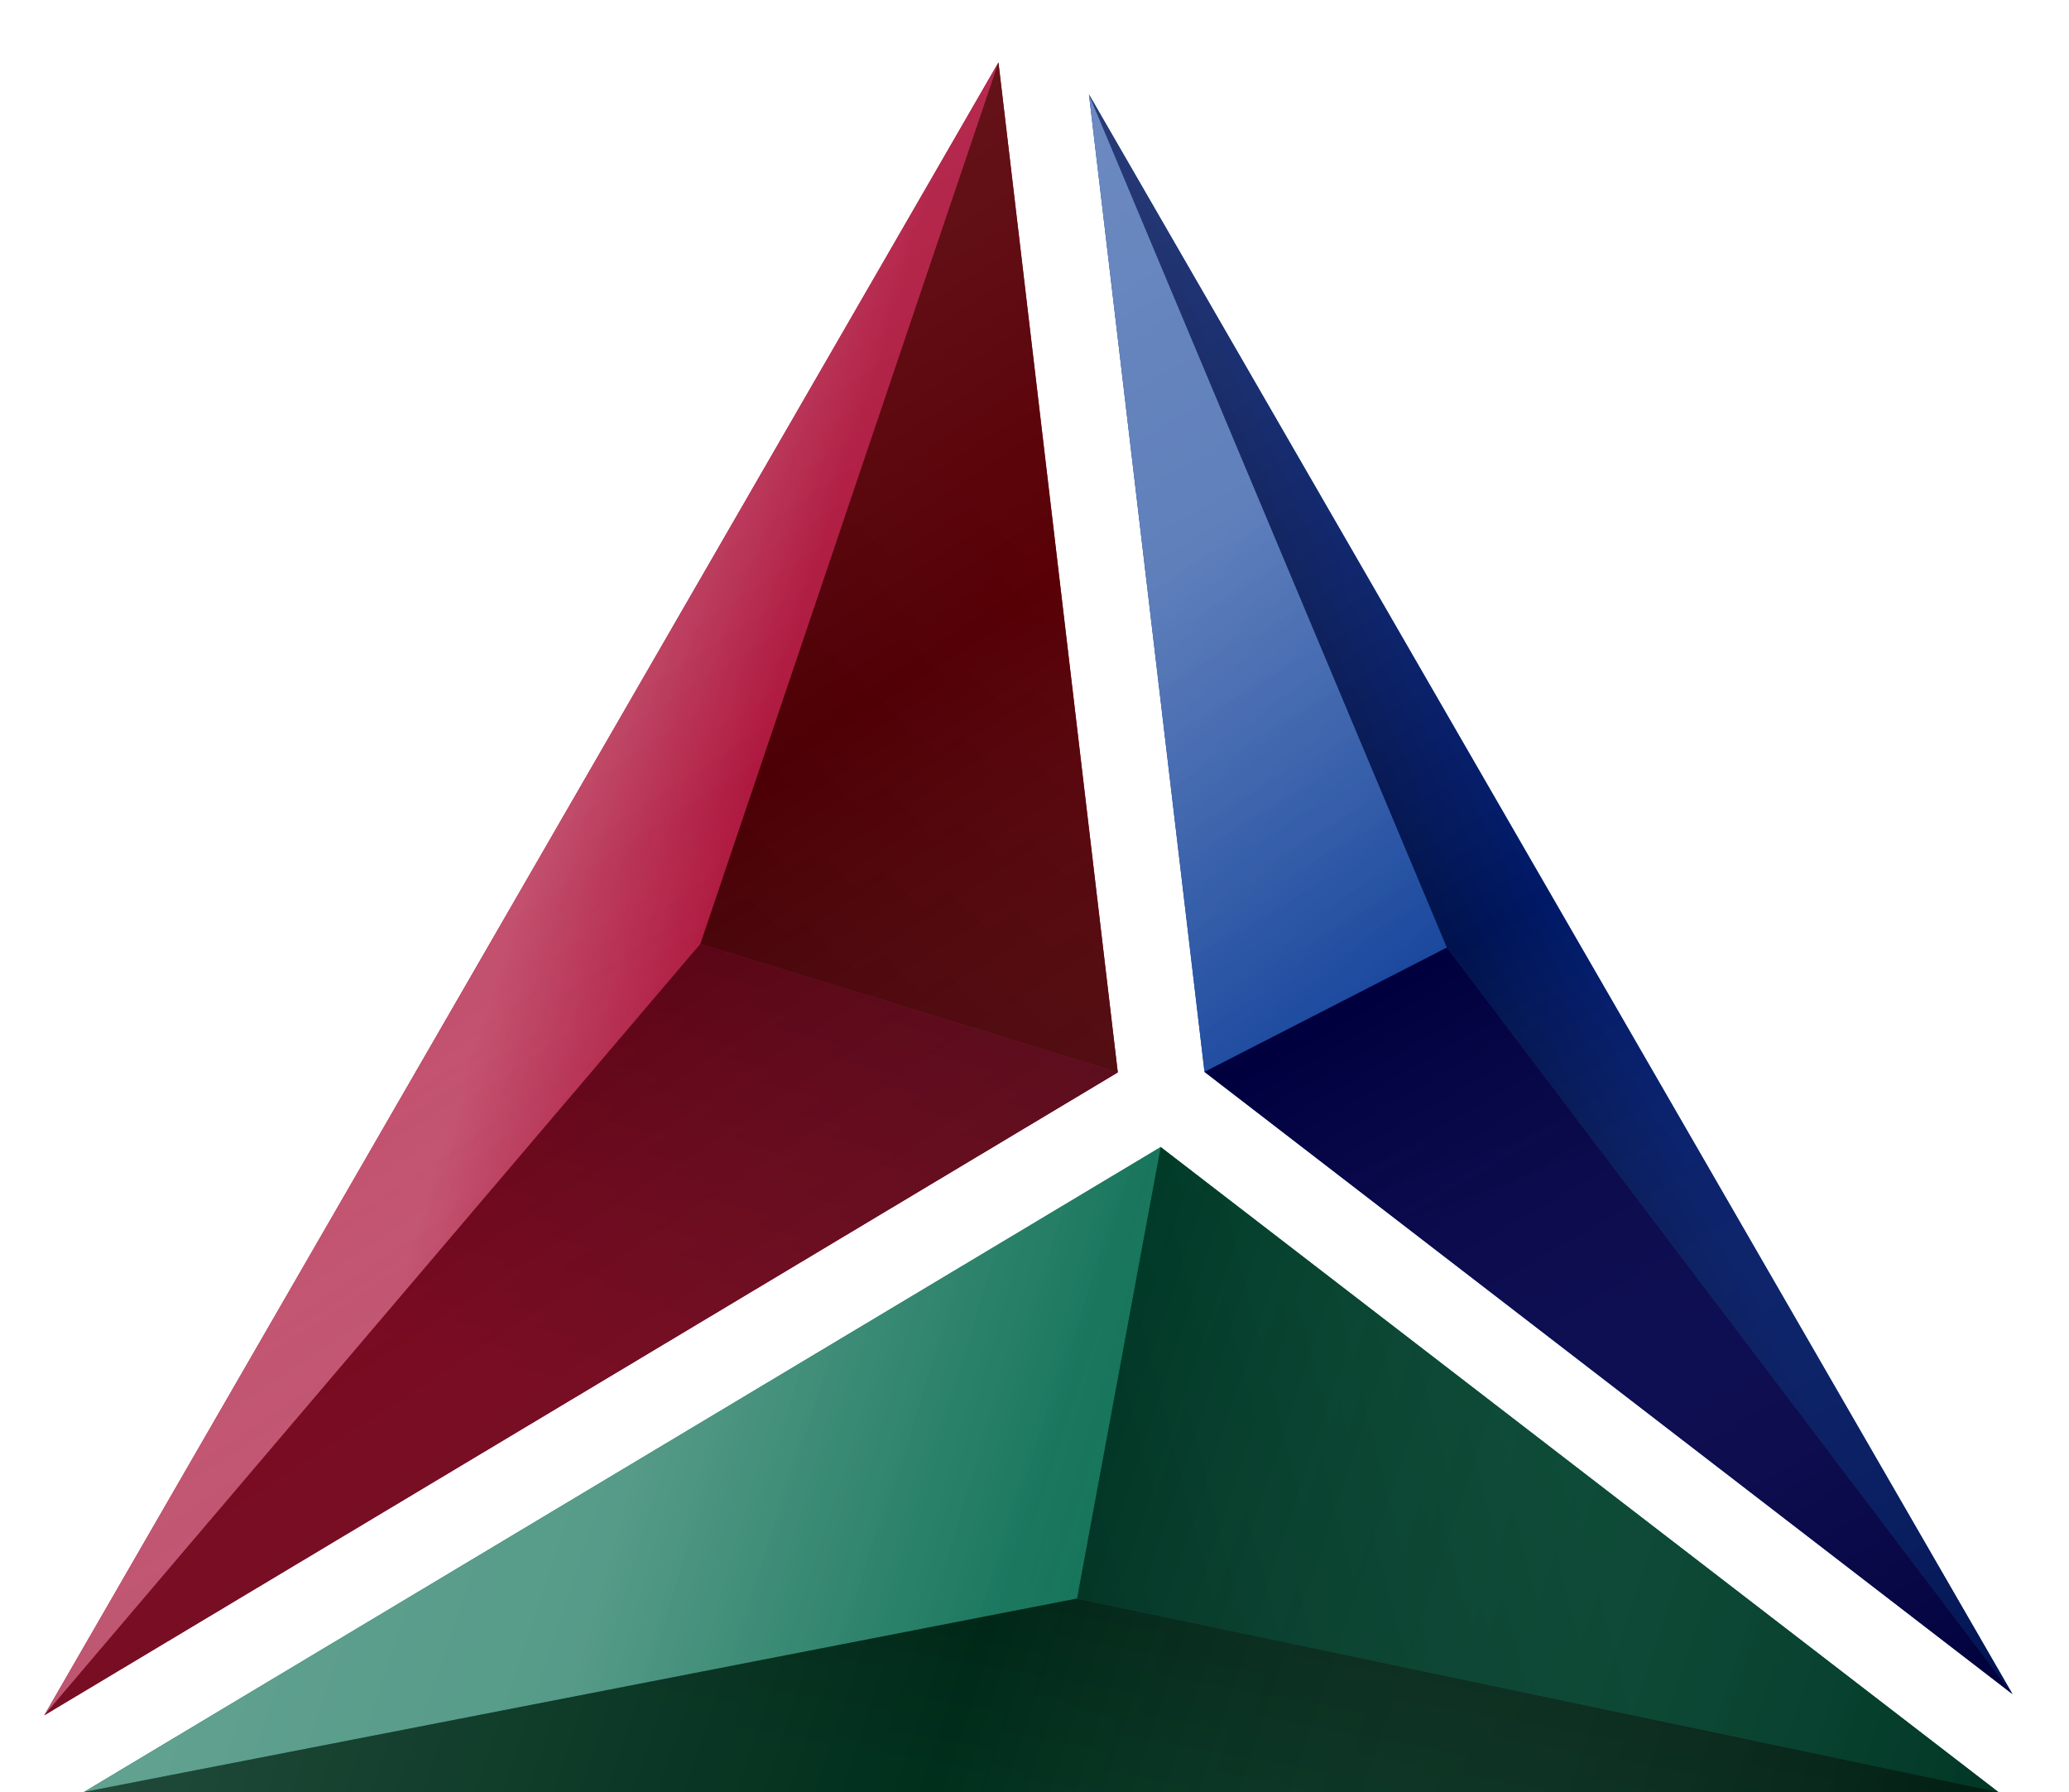
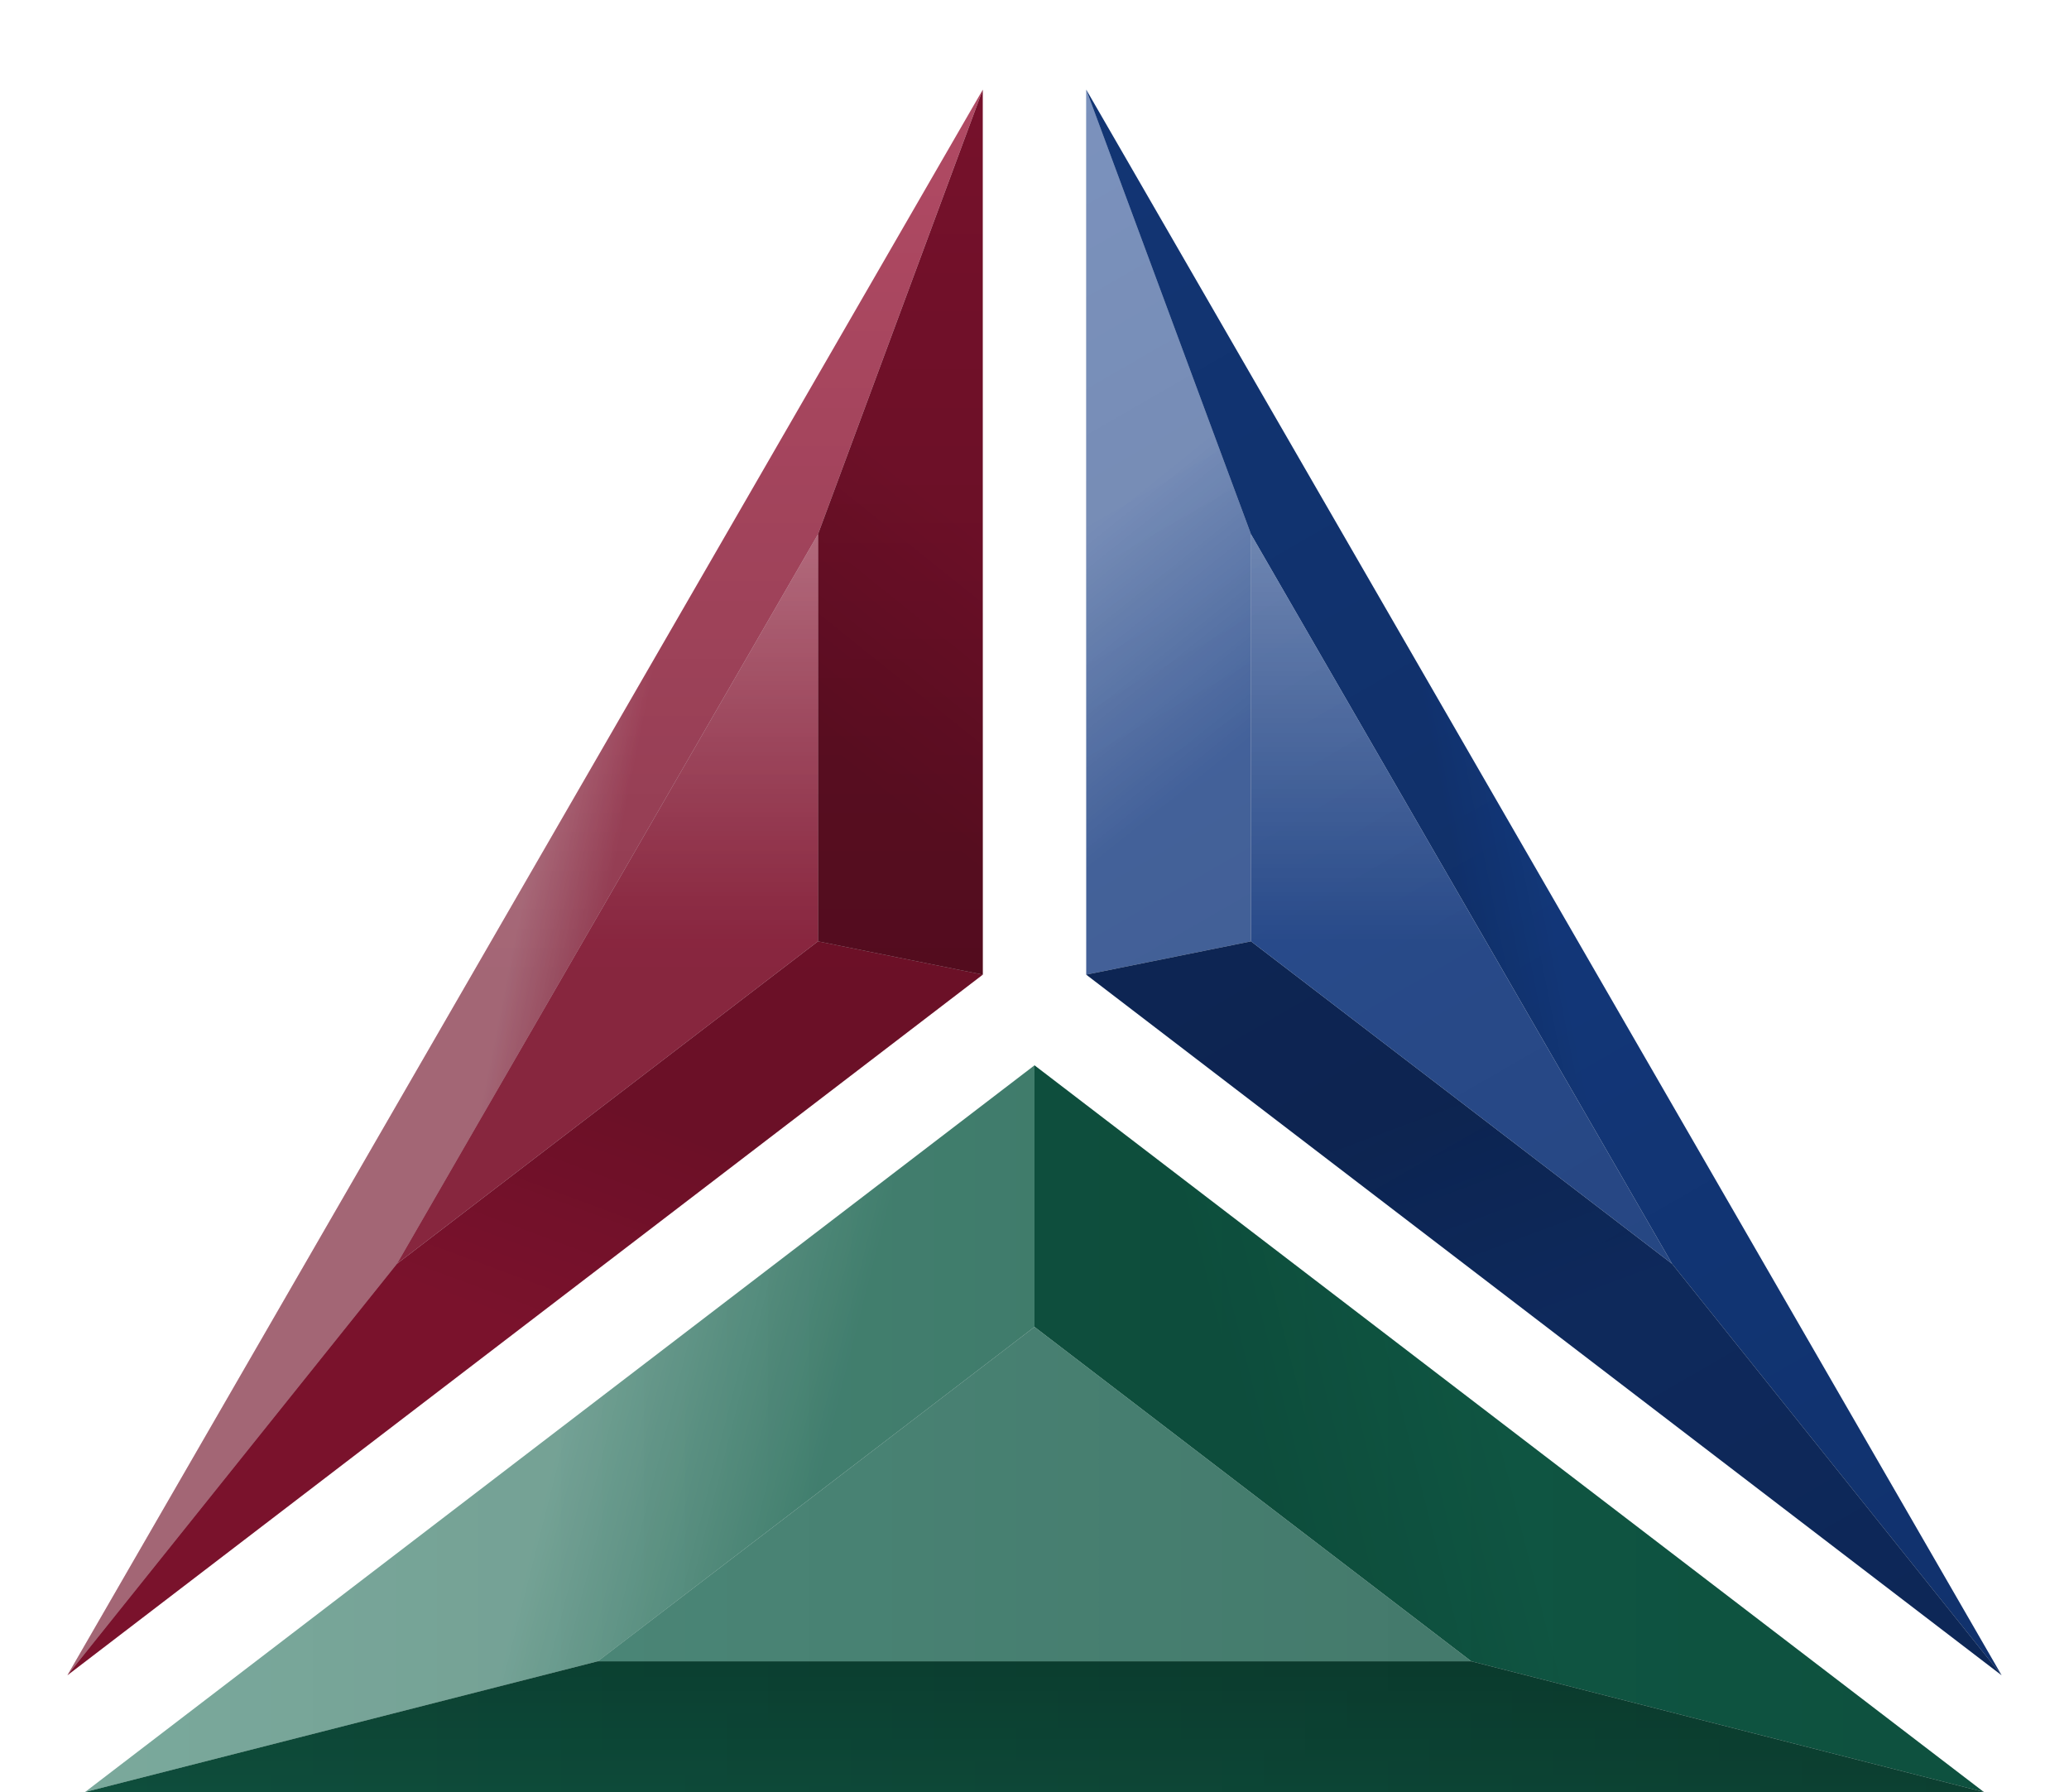
- <svg xmlns="http://www.w3.org/2000/svg" viewBox="0 0 120.00 103.92" role="img" aria-label="ET Advisory">
+ <svg xmlns="http://www.w3.org/2000/svg" viewBox="0 0 120 103.92" width="120" height="103.92" role="img" aria-label="ET Advisory mark">
  <defs>
-     <linearGradient id="e0" gradientUnits="userSpaceOnUse" x1="2.57" y1="3.62" x2="64.83" y2="99.47">
-       <stop offset="0" stop-color="#fff" stop-opacity=".16" />
-       <stop offset=".5" stop-color="#fff" stop-opacity="0" />
-       <stop offset="1" stop-color="#000" stop-opacity=".22" />
+     <linearGradient id="m0b0" gradientUnits="userSpaceOnUse" x1="30.45" y1="51.18" x2="35.23" y2="52.14">
+       <stop offset="0" stop-color="#ffffff" stop-opacity="0.28" />
+       <stop offset="1" stop-color="#ffffff" stop-opacity="0.0" />
    </linearGradient>
-     <linearGradient id="e0f0" gradientUnits="userSpaceOnUse" x1="30.24" y1="51.55" x2="40.62" y2="54.74">
-       <stop offset="0" stop-color="#fff" stop-opacity="0.24" />
-       <stop offset="1" stop-color="#fff" stop-opacity="0.0" />
+     <linearGradient id="m0b1" gradientUnits="userSpaceOnUse" x1="30.45" y1="76.84" x2="35.23" y2="63.94">
+       <stop offset="0" stop-color="#000000" stop-opacity="0.0" />
+       <stop offset="1" stop-color="#000000" stop-opacity="0.12" />
    </linearGradient>
-     <linearGradient id="e0f1" gradientUnits="userSpaceOnUse" x1="33.7" y1="80.83" x2="40.62" y2="54.74">
-       <stop offset="0" stop-color="#000" stop-opacity="0.0" />
-       <stop offset="1" stop-color="#000" stop-opacity="0.26" />
+     <linearGradient id="m0b2" gradientUnits="userSpaceOnUse" x1="57" y1="30.86" x2="47.44" y2="42.79">
+       <stop offset="0" stop-color="#000000" stop-opacity="0.0" />
+       <stop offset="1" stop-color="#000000" stop-opacity="0.14" />
    </linearGradient>
-     <linearGradient id="e0f2" gradientUnits="userSpaceOnUse" x1="61.37" y1="32.91" x2="40.62" y2="54.74">
-       <stop offset="0" stop-color="#000" stop-opacity="0.0" />
-       <stop offset="1" stop-color="#000" stop-opacity="0.2" />
+     <linearGradient id="m0t" gradientUnits="userSpaceOnUse" x1="47.44" y1="30.99" x2="47.44" y2="54.59">
+       <stop offset="0" stop-color="#ffffff" stop-opacity="0.34" />
+       <stop offset="1" stop-color="#ffffff" stop-opacity="0.0" />
    </linearGradient>
-     <linearGradient id="e1" gradientUnits="userSpaceOnUse" x1="63.16" y1="5.48" x2="116.72" y2="98.24">
-       <stop offset="0" stop-color="#fff" stop-opacity=".16" />
-       <stop offset=".5" stop-color="#fff" stop-opacity="0" />
-       <stop offset="1" stop-color="#000" stop-opacity=".22" />
+     <linearGradient id="m0s" gradientUnits="userSpaceOnUse" x1="57" y1="5.2" x2="57" y2="56.52">
+       <stop offset="0" stop-color="#000000" stop-opacity="0.0" />
+       <stop offset="1" stop-color="#000000" stop-opacity="0.18" />
    </linearGradient>
-     <linearGradient id="e1f0" gradientUnits="userSpaceOnUse" x1="66.51" y1="33.82" x2="83.92" y2="54.95">
-       <stop offset="0" stop-color="#fff" stop-opacity="0.24" />
-       <stop offset="1" stop-color="#fff" stop-opacity="0.0" />
+     <linearGradient id="m1b0" gradientUnits="userSpaceOnUse" x1="63" y1="30.86" x2="72.56" y2="42.79">
+       <stop offset="0" stop-color="#ffffff" stop-opacity="0.28" />
+       <stop offset="1" stop-color="#ffffff" stop-opacity="0.0" />
    </linearGradient>
-     <linearGradient id="e1f1" gradientUnits="userSpaceOnUse" x1="89.94" y1="51.86" x2="83.92" y2="54.95">
-       <stop offset="0" stop-color="#000" stop-opacity="0.0" />
-       <stop offset="1" stop-color="#000" stop-opacity="0.26" />
+     <linearGradient id="m1b1" gradientUnits="userSpaceOnUse" x1="89.55" y1="51.18" x2="84.77" y2="52.14">
+       <stop offset="0" stop-color="#000000" stop-opacity="0.0" />
+       <stop offset="1" stop-color="#000000" stop-opacity="0.12" />
    </linearGradient>
-     <linearGradient id="e1f2" gradientUnits="userSpaceOnUse" x1="93.29" y1="80.2" x2="83.92" y2="54.95">
-       <stop offset="0" stop-color="#000" stop-opacity="0.0" />
-       <stop offset="1" stop-color="#000" stop-opacity="0.2" />
+     <linearGradient id="m1b2" gradientUnits="userSpaceOnUse" x1="89.55" y1="76.84" x2="84.77" y2="63.94">
+       <stop offset="0" stop-color="#000000" stop-opacity="0.0" />
+       <stop offset="1" stop-color="#000000" stop-opacity="0.14" />
    </linearGradient>
-     <linearGradient id="e2" gradientUnits="userSpaceOnUse" x1="4.87" y1="66.52" x2="115.9" y2="103.92">
-       <stop offset="0" stop-color="#fff" stop-opacity=".16" />
-       <stop offset=".5" stop-color="#fff" stop-opacity="0" />
-       <stop offset="1" stop-color="#000" stop-opacity=".22" />
+     <linearGradient id="m1t" gradientUnits="userSpaceOnUse" x1="72.56" y1="30.99" x2="72.56" y2="54.59">
+       <stop offset="0" stop-color="#ffffff" stop-opacity="0.34" />
+       <stop offset="1" stop-color="#ffffff" stop-opacity="0.0" />
    </linearGradient>
-     <linearGradient id="e2f0" gradientUnits="userSpaceOnUse" x1="36.09" y1="85.22" x2="62.47" y2="92.7">
-       <stop offset="0" stop-color="#fff" stop-opacity="0.24" />
-       <stop offset="1" stop-color="#fff" stop-opacity="0.0" />
+     <linearGradient id="m1s" gradientUnits="userSpaceOnUse" x1="63" y1="5.2" x2="116.09" y2="97.15">
+       <stop offset="0" stop-color="#000000" stop-opacity="0.0" />
+       <stop offset="1" stop-color="#000000" stop-opacity="0.18" />
    </linearGradient>
-     <linearGradient id="e2f1" gradientUnits="userSpaceOnUse" x1="91.61" y1="85.22" x2="62.47" y2="92.7">
-       <stop offset="0" stop-color="#000" stop-opacity="0.0" />
-       <stop offset="1" stop-color="#000" stop-opacity="0.26" />
+     <linearGradient id="m2b0" gradientUnits="userSpaceOnUse" x1="32.47" y1="82.85" x2="47.34" y2="86.64">
+       <stop offset="0" stop-color="#ffffff" stop-opacity="0.28" />
+       <stop offset="1" stop-color="#ffffff" stop-opacity="0.0" />
    </linearGradient>
-     <linearGradient id="e2f2" gradientUnits="userSpaceOnUse" x1="60.39" y1="103.92" x2="62.47" y2="92.7">
-       <stop offset="0" stop-color="#000" stop-opacity="0.0" />
-       <stop offset="1" stop-color="#000" stop-opacity="0.2" />
+     <linearGradient id="m2b1" gradientUnits="userSpaceOnUse" x1="87.53" y1="82.85" x2="72.66" y2="86.64">
+       <stop offset="0" stop-color="#000000" stop-opacity="0.0" />
+       <stop offset="1" stop-color="#000000" stop-opacity="0.12" />
+     </linearGradient>
+     <linearGradient id="m2b2" gradientUnits="userSpaceOnUse" x1="60" y1="103.92" x2="60" y2="96.34">
+       <stop offset="0" stop-color="#000000" stop-opacity="0.0" />
+       <stop offset="1" stop-color="#000000" stop-opacity="0.14" />
+     </linearGradient>
+     <linearGradient id="m2t" gradientUnits="userSpaceOnUse" x1="34.67" y1="96.34" x2="34.67" y2="96.34">
+       <stop offset="0" stop-color="#ffffff" stop-opacity="0.34" />
+       <stop offset="1" stop-color="#ffffff" stop-opacity="0.0" />
+     </linearGradient>
+     <linearGradient id="m2s" gradientUnits="userSpaceOnUse" x1="4.94" y1="103.92" x2="115.06" y2="103.92">
+       <stop offset="0" stop-color="#000000" stop-opacity="0.0" />
+       <stop offset="1" stop-color="#000000" stop-opacity="0.18" />
    </linearGradient>
  </defs>
-   <g>
-     <path d="M57.91 3.62 L2.57 99.47 L64.83 62.19Z" fill="#9b1738" />
-     <path d="M57.91 3.62 L2.57 99.47 L40.62 54.74Z" fill="#af1940" />
-     <path d="M57.91 3.62 L2.57 99.47 L40.62 54.74Z" fill="url(#e0f0)" />
-     <path d="M2.57 99.47 L64.83 62.19 L40.62 54.74Z" fill="#750018" />
-     <path d="M2.57 99.47 L64.83 62.19 L40.62 54.74Z" fill="url(#e0f1)" />
-     <path d="M64.83 62.19 L57.91 3.62 L40.62 54.74Z" fill="#580006" />
-     <path d="M64.83 62.19 L57.91 3.62 L40.62 54.74Z" fill="url(#e0f2)" />
-     <path d="M57.91 3.62 L2.57 99.47 L64.83 62.19Z" fill="url(#e0)" />
-   </g>
-   <g>
-     <path d="M116.72 98.24 L63.16 5.48 L69.86 62.16Z" fill="#153e8a" />
-     <path d="M63.16 5.48 L69.86 62.16 L83.92 54.95Z" fill="#1a489e" />
-     <path d="M63.16 5.48 L69.86 62.16 L83.92 54.95Z" fill="url(#e1f0)" />
-     <path d="M63.16 5.48 L116.72 98.24 L83.92 54.95Z" fill="#001968" />
-     <path d="M63.16 5.48 L116.72 98.24 L83.92 54.95Z" fill="url(#e1f1)" />
-     <path d="M69.86 62.16 L116.72 98.24 L83.92 54.95Z" fill="#00004d" />
-     <path d="M69.86 62.16 L116.72 98.24 L83.92 54.95Z" fill="url(#e1f2)" />
-     <path d="M116.72 98.24 L63.16 5.48 L69.86 62.16Z" fill="url(#e1)" />
-   </g>
-   <g>
-     <path d="M4.87 103.92 L115.9 103.92 L67.32 66.52Z" fill="#12664f" />
-     <path d="M4.87 103.92 L67.32 66.52 L62.47 92.7Z" fill="#137359" />
-     <path d="M4.87 103.92 L67.32 66.52 L62.47 92.7Z" fill="url(#e2f0)" />
-     <path d="M67.32 66.52 L115.9 103.92 L62.47 92.7Z" fill="#00452f" />
-     <path d="M67.32 66.52 L115.9 103.92 L62.47 92.7Z" fill="url(#e2f1)" />
-     <path d="M4.87 103.92 L115.9 103.92 L62.47 92.7Z" fill="#002f1c" />
-     <path d="M4.87 103.92 L115.9 103.92 L62.47 92.7Z" fill="url(#e2f2)" />
-     <path d="M4.87 103.92 L115.9 103.92 L67.32 66.52Z" fill="url(#e2)" />
-   </g>
+   <path d="M57 5.2 L3.91 97.15 L23.02 73.29 L47.44 30.99Z" fill="#b14a64" />
+   <path d="M57 5.2 L3.91 97.15 L23.02 73.29 L47.44 30.99Z" fill="url(#m0b0)" />
+   <path d="M3.91 97.15 L57 56.52 L47.44 54.59 L23.02 73.29Z" fill="#951636" />
+   <path d="M3.91 97.15 L57 56.52 L47.44 54.59 L23.02 73.29Z" fill="url(#m0b1)" />
+   <path d="M57 56.52 L57 5.2 L47.44 30.99 L47.44 54.59Z" fill="#76112b" />
+   <path d="M57 56.52 L57 5.2 L47.44 30.99 L47.44 54.59Z" fill="url(#m0b2)" />
+   <path d="M47.44 30.99 L23.02 73.29 L47.44 54.59Z" fill="#a52e4c" />
+   <path d="M47.44 30.99 L23.02 73.29 L47.44 54.59Z" fill="url(#m0t)" />
+   <path d="M57 5.2 L3.91 97.15 L57 56.52Z" fill="url(#m0s)" />
+   <path d="M63 5.2 L63 56.52 L72.56 54.59 L72.56 30.99Z" fill="#4868a4" />
+   <path d="M63 5.2 L63 56.52 L72.56 54.59 L72.56 30.99Z" fill="url(#m1b0)" />
+   <path d="M116.09 97.15 L63 5.2 L72.56 30.99 L96.98 73.29Z" fill="#143c84" />
+   <path d="M116.09 97.15 L63 5.2 L72.56 30.99 L96.98 73.29Z" fill="url(#m1b1)" />
+   <path d="M63 56.52 L116.09 97.15 L96.98 73.29 L72.56 54.59Z" fill="#102f69" />
+   <path d="M63 56.52 L116.09 97.15 L96.98 73.29 L72.56 54.59Z" fill="url(#m1b2)" />
+   <path d="M96.98 73.29 L72.56 30.99 L72.56 54.59Z" fill="#2c5196" />
+   <path d="M96.98 73.29 L72.56 30.99 L72.56 54.59Z" fill="url(#m1t)" />
+   <path d="M116.09 97.15 L63 5.2 L63 56.52Z" fill="url(#m1s)" />
+   <path d="M4.94 103.92 L60 61.78 L60 76.95 L34.67 96.34Z" fill="#468876" />
+   <path d="M4.94 103.92 L60 61.78 L60 76.95 L34.67 96.34Z" fill="url(#m2b0)" />
+   <path d="M60 61.78 L115.06 103.92 L85.33 96.34 L60 76.95Z" fill="#11624c" />
+   <path d="M60 61.78 L115.06 103.92 L85.33 96.34 L60 76.95Z" fill="url(#m2b1)" />
+   <path d="M4.94 103.92 L115.06 103.92 L85.33 96.34 L34.67 96.34Z" fill="#0e4e3c" />
+   <path d="M4.94 103.92 L115.06 103.92 L85.33 96.34 L34.67 96.34Z" fill="url(#m2b2)" />
+   <path d="M34.67 96.34 L85.33 96.34 L60 76.95Z" fill="#2a7561" />
+   <path d="M34.67 96.34 L85.33 96.34 L60 76.95Z" fill="url(#m2t)" />
+   <path d="M4.94 103.92 L115.06 103.92 L60 61.78Z" fill="url(#m2s)" />
</svg>
